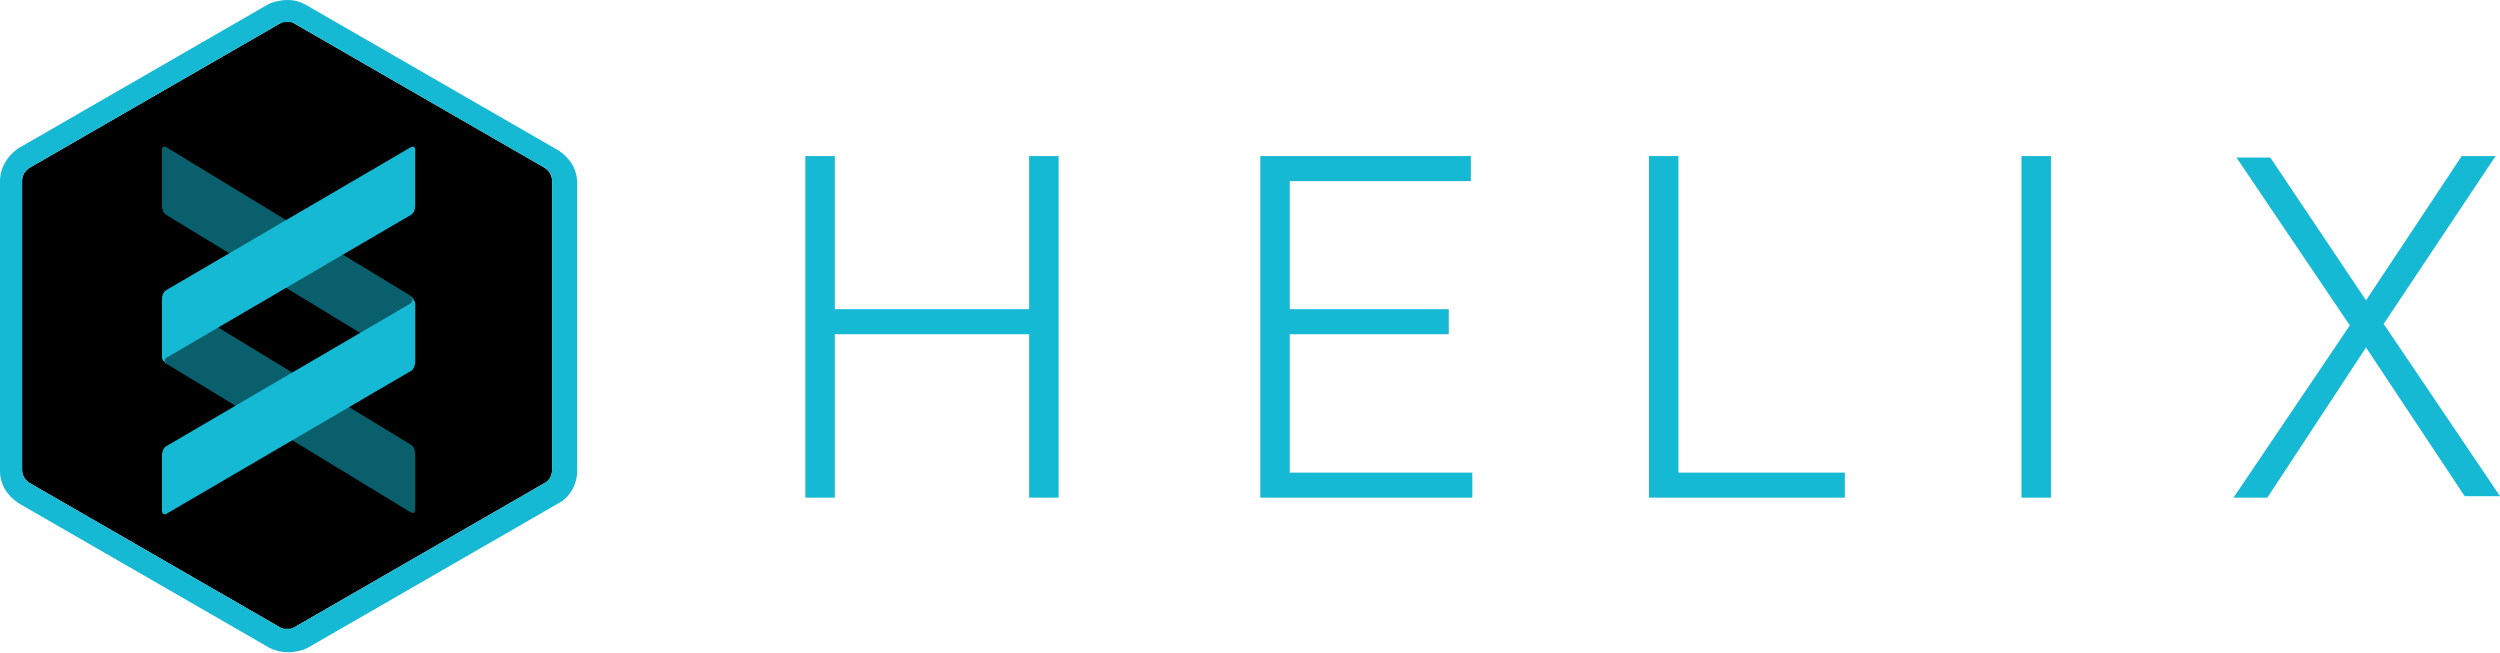
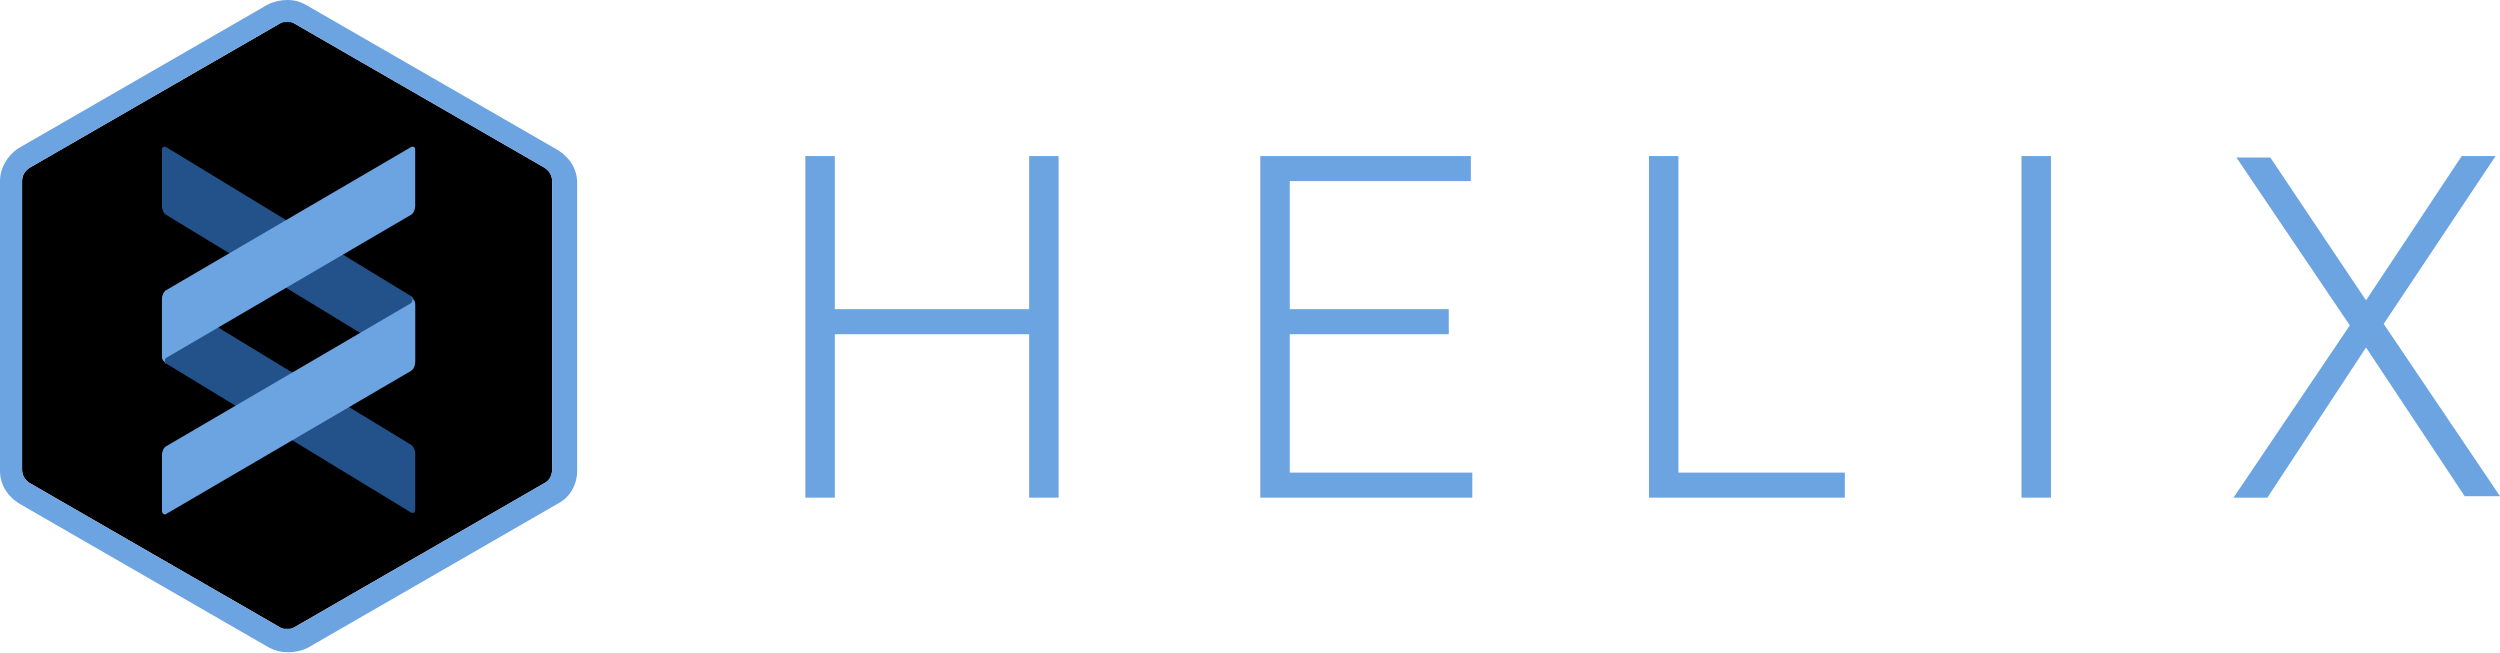
<svg xmlns="http://www.w3.org/2000/svg" version="1.1" id="Layer_1" x="0px" y="0px" viewBox="0 0 169.8 44.3" style="enable-background:new 0 0 169.8 44.3;" xml:space="preserve">
  <style type="text/css">
- 	.st0{fill:#16B9D4;}
- 	.st1{opacity:0.65;fill:#0E94A6;}
+ 	.st0{fill:#6CA3E1;}
+ 	.st1{opacity:0.65;fill:#367ED4;}
</style>
  <g>
    <path class="st0" d="M71.9,33.8h-2V22.7H56.7v11.1h-2V10.6h2V21h13.2V10.6h2V33.8z" />
    <path class="st0" d="M98.4,22.7H87.6v9.4H100v1.7H85.6V10.6h14.3v1.7H87.6V21h10.8V22.7z" />
    <path class="st0" d="M113.9,32.1h11.4v1.7H112V10.6h2V32.1z" />
    <path class="st0" d="M139.3,33.8h-2V10.6h2V33.8z" />
    <path class="st0" d="M160.7,20.4l6.5-9.8h2.3L161.9,22l7.9,11.7h-2.4l-6.7-10.1L154,33.8h-2.3l7.9-11.7l-7.7-11.4h2.3L160.7,20.4z" />
  </g>
  <g>
    <g>
      <g>
        <path d="M37,32.8l-17,9.8c-0.3,0.2-0.7,0.2-1,0L2,32.8c-0.3-0.2-0.5-0.5-0.5-0.9l0-19.6c0-0.4,0.2-0.7,0.5-0.9l17-9.8     c0.3-0.2,0.7-0.2,1,0l17,9.8c0.3,0.2,0.5,0.5,0.5,0.9l0,19.6C37.5,32.3,37.3,32.7,37,32.8z" />
      </g>
      <path class="st0" d="M19.5,1.5c0.2,0,0.4,0,0.5,0.1l17,9.8c0.3,0.2,0.5,0.5,0.5,0.9l0,19.6c0,0.4-0.2,0.7-0.5,0.9l-17,9.8    c-0.2,0.1-0.3,0.1-0.5,0.1c-0.2,0-0.4,0-0.5-0.1L2,32.8c-0.3-0.2-0.5-0.5-0.5-0.9l0-19.6c0-0.4,0.2-0.7,0.5-0.9l17-9.8    C19.2,1.5,19.3,1.5,19.5,1.5 M19.5,0c-0.4,0-0.9,0.1-1.3,0.3l-17,9.8C0.5,10.6,0,11.4,0,12.3L0,32c0,0.9,0.5,1.7,1.3,2.2l17,9.8    c0.4,0.2,0.8,0.3,1.3,0.3c0.4,0,0.9-0.1,1.3-0.3l17-9.8c0.8-0.4,1.3-1.3,1.3-2.2l0-19.6c0-0.9-0.5-1.7-1.3-2.2l-17-9.8    C20.4,0.1,20,0,19.5,0L19.5,0z" />
    </g>
    <g>
      <path class="st1" d="M11,24.1c0,0.2,0.1,0.5,0.3,0.6l16.6,10.1c0.2,0.1,0.3,0,0.3-0.2v-3.8c0-0.2-0.1-0.5-0.3-0.6L11.3,20.1    c-0.2-0.1-0.3,0-0.3,0.2V24.1z" />
      <path class="st1" d="M28.2,20.7c0-0.2-0.1-0.5-0.3-0.6L11.3,10c-0.2-0.1-0.3,0-0.3,0.2V14c0,0.2,0.1,0.5,0.3,0.6l16.6,10.1    c0.2,0.1,0.3,0,0.3-0.2V20.7z" />
      <path class="st0" d="M28.2,20.7C28.2,20.7,28.2,20.7,28.2,20.7C28.2,20.7,28.2,20.6,28.2,20.7c0-0.1,0-0.2-0.1-0.3    c-0.1-0.1-0.2-0.2-0.2-0.2c0.1,0,0.1,0.1,0.1,0.2c0,0.1,0,0.1-0.1,0.2l0,0c0,0,0,0,0,0l-16.6,9.7c-0.2,0.1-0.3,0.4-0.3,0.6v3.8    c0,0.2,0.2,0.3,0.3,0.2l16.6-9.7c0.2-0.1,0.3-0.4,0.3-0.6L28.2,20.7C28.2,20.7,28.2,20.7,28.2,20.7L28.2,20.7z" />
      <path class="st0" d="M27.9,10l-16.6,9.7c-0.2,0.1-0.3,0.4-0.3,0.6v3.8c0,0,0,0,0,0l0,0c0,0,0,0,0,0c0,0,0,0,0,0.1    c0,0.1,0,0.2,0.1,0.3c0.1,0.1,0.2,0.2,0.2,0.2c-0.1,0-0.1-0.1-0.1-0.2c0-0.1,0-0.1,0.1-0.2l0,0c0,0,0,0,0,0l16.6-9.7    c0.2-0.1,0.3-0.4,0.3-0.6v-3.8C28.2,10,28.1,9.9,27.9,10z" />
    </g>
  </g>
</svg>
